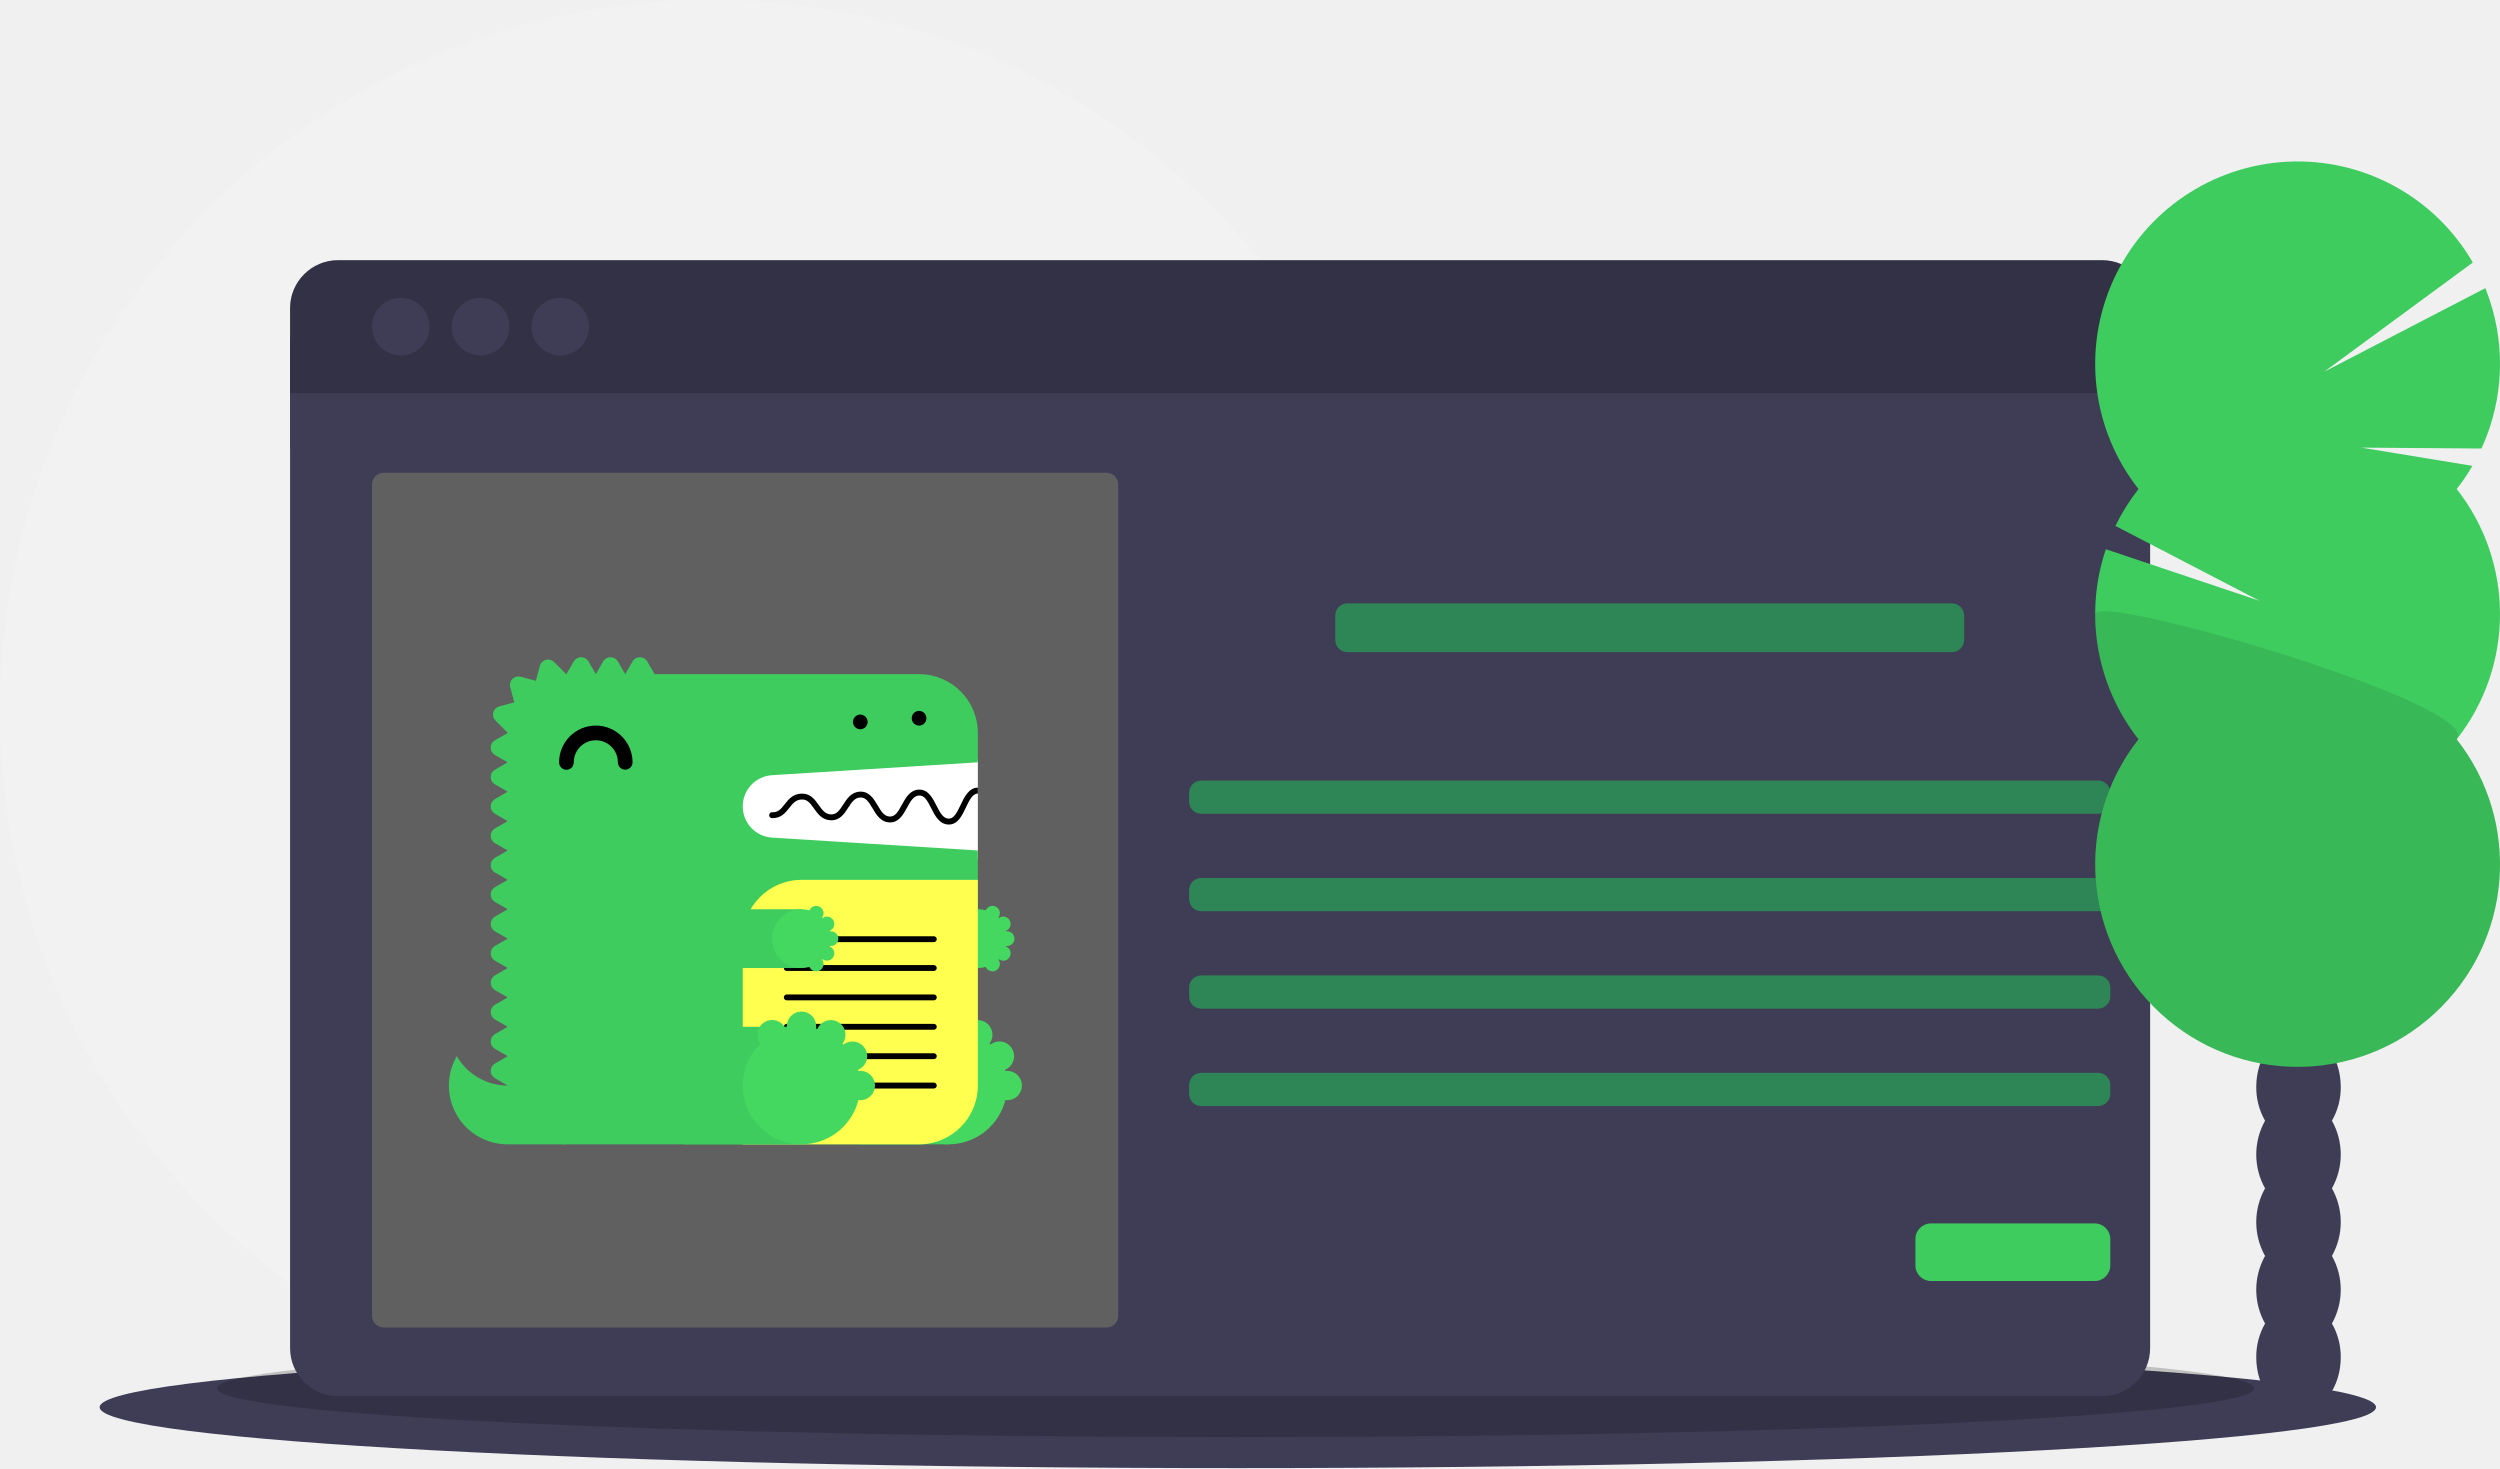
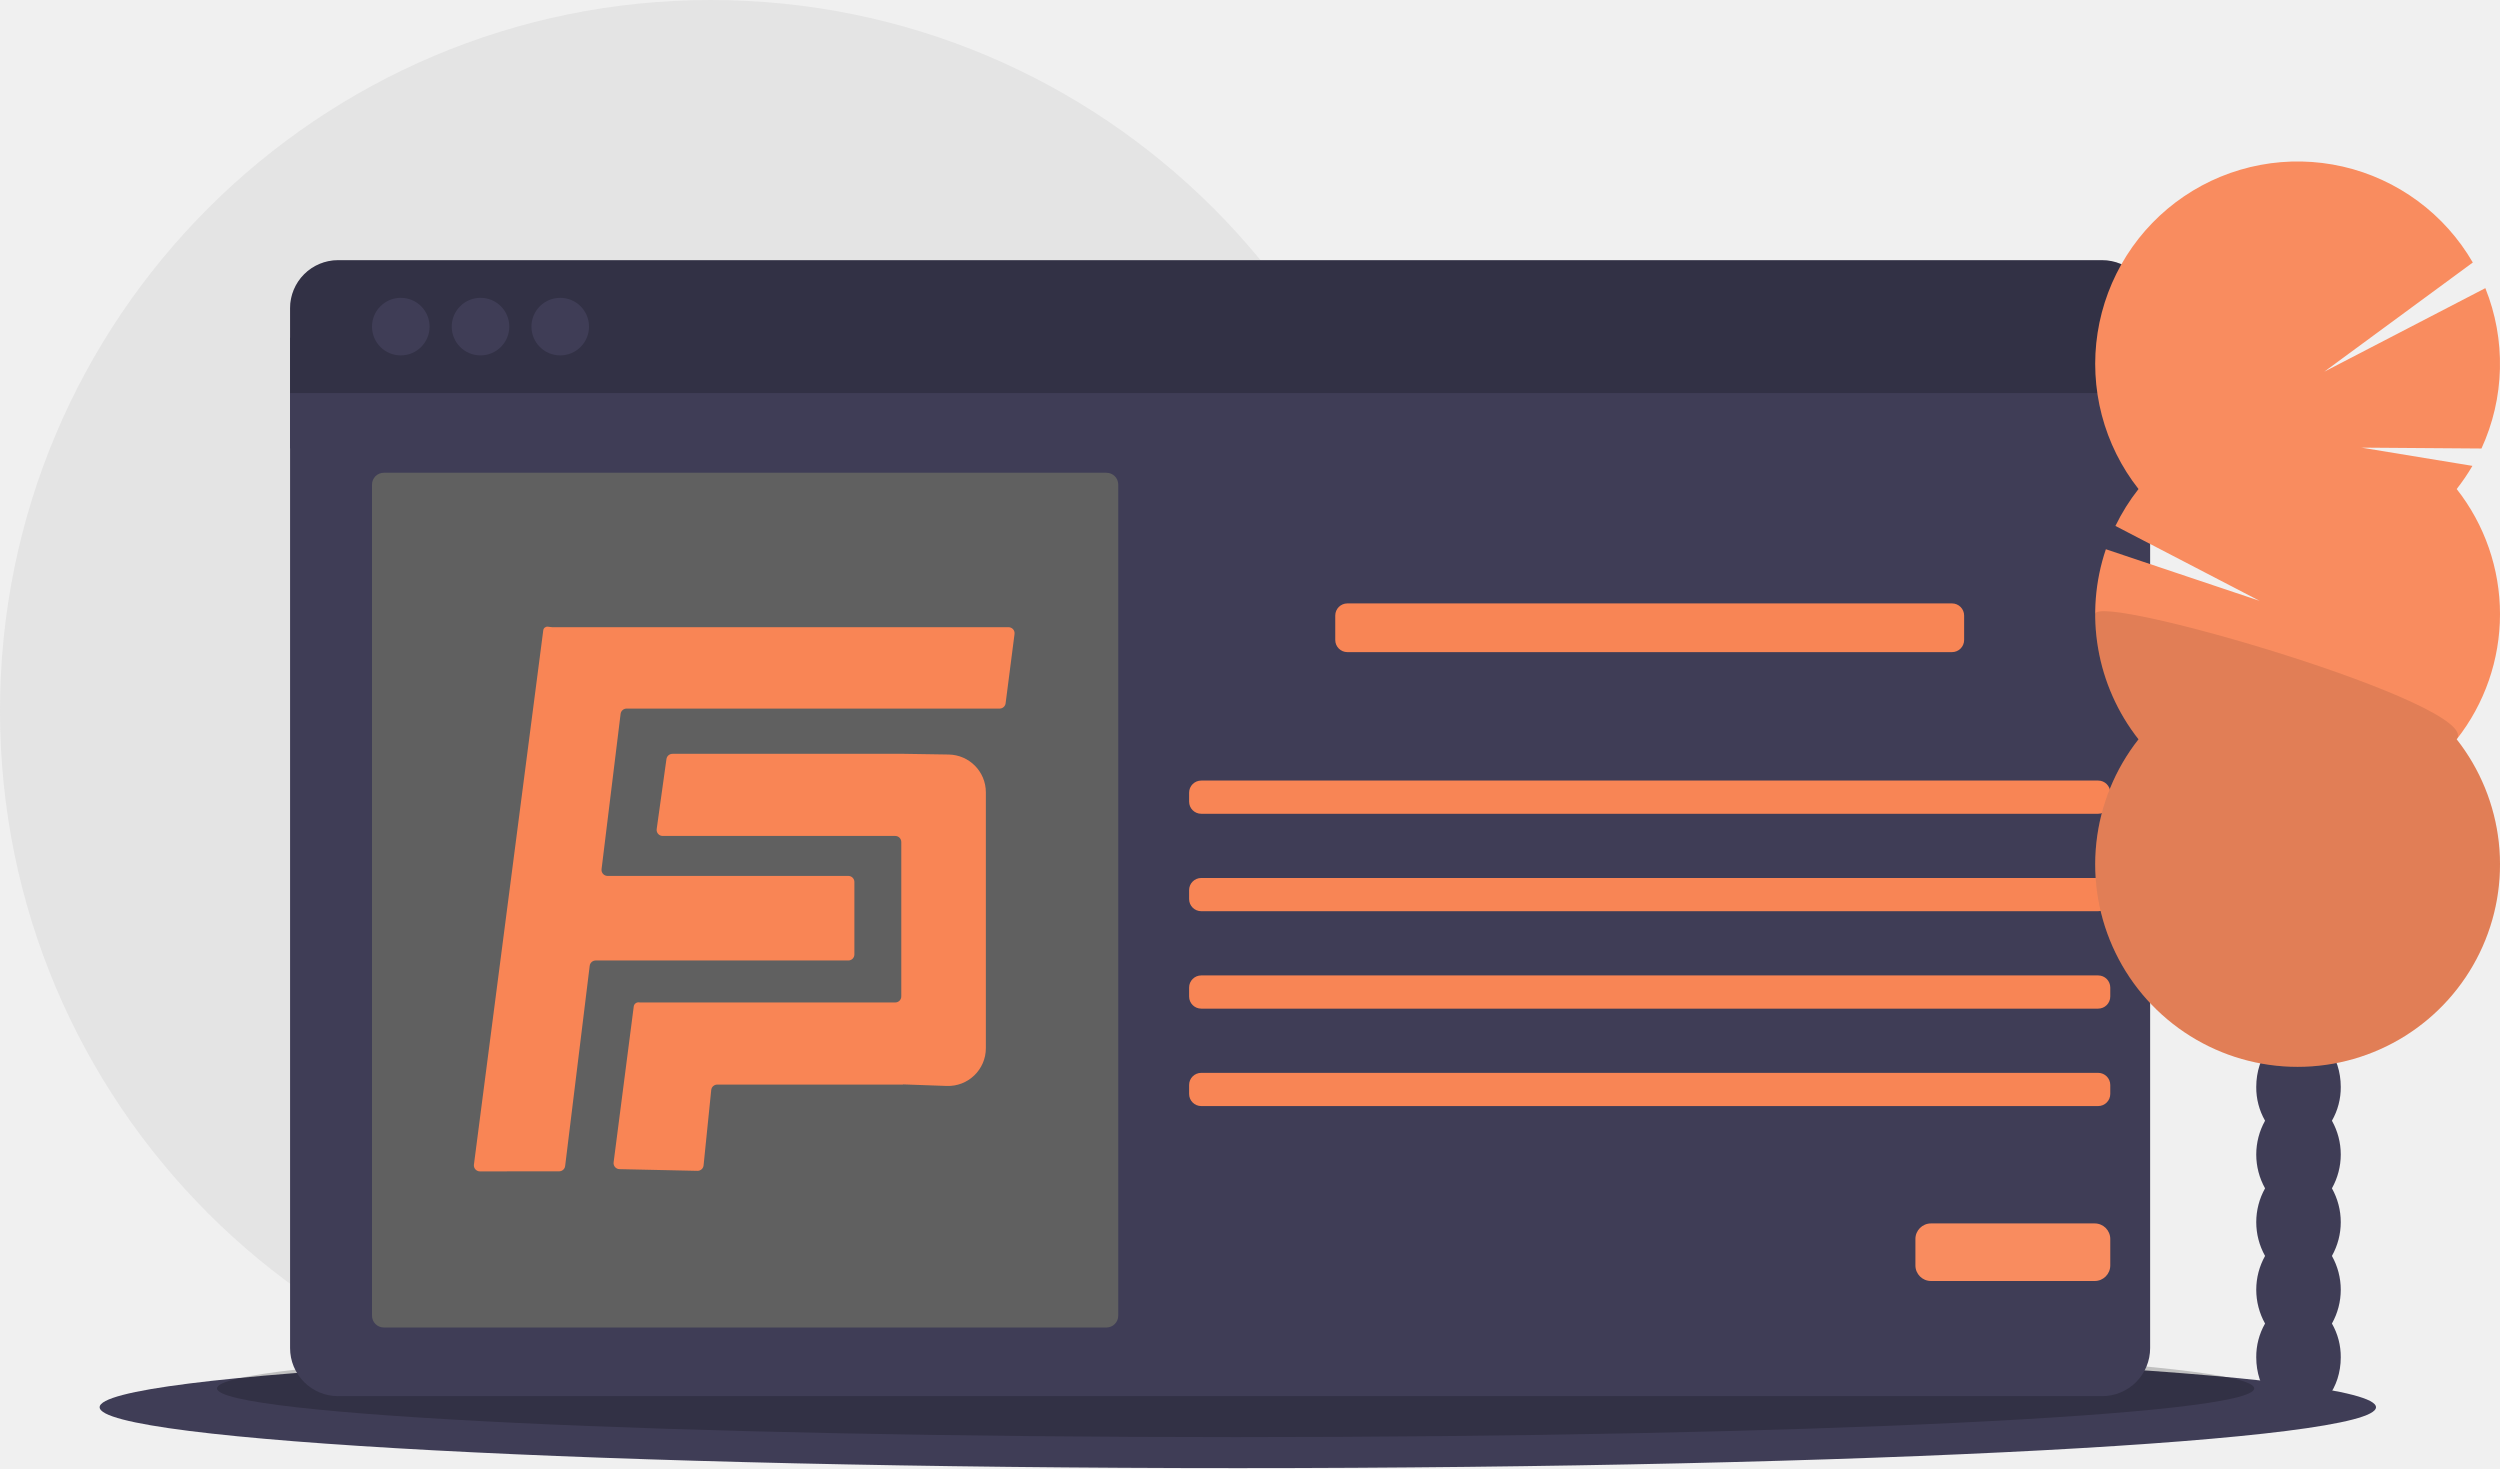
- <svg xmlns="http://www.w3.org/2000/svg" width="1129" height="663" viewBox="0 0 1129 663">
-   <circle cx="321" cy="321" r="321" fill="#f2f2f2" />
-   <ellipse cx="559" cy="635.5" rx="514" ry="27.5" fill="#3f3d56" />
-   <ellipse cx="558" cy="627" rx="460" ry="22" opacity="0.2" />
-   <rect x="131" y="152.5" width="840" height="50" fill="#3f3d56" />
-   <path d="M166.5,727.33A21.67,21.67,0,0,0,188.17,749H984.83A21.67,21.67,0,0,0,1006.5,727.33V296h-840Z" transform="translate(-35.5 -118.5)" fill="#3f3d56" />
-   <path d="M984.83,236H188.17A21.67,21.67,0,0,0,166.5,257.67V296h840V257.67A21.67,21.67,0,0,0,984.83,236Z" transform="translate(-35.5 -118.5)" fill="#3f3d56" />
-   <path d="M984.83,236H188.17A21.67,21.67,0,0,0,166.5,257.67V296h840V257.67A21.67,21.67,0,0,0,984.83,236Z" transform="translate(-35.5 -118.5)" opacity="0.2" />
-   <circle cx="181" cy="147.5" r="13" fill="#3f3d56" />
-   <circle cx="217" cy="147.5" r="13" fill="#3f3d56" />
-   <circle cx="253" cy="147.5" r="13" fill="#3f3d56" />
-   <rect x="168" y="213.5" width="337" height="386" rx="5.335" fill="#606060" />
-   <rect x="603" y="272.5" width="284" height="22" rx="5.476" fill="#2e8555" />
-   <rect x="537" y="352.5" width="416" height="15" rx="5.476" fill="#2e8555" />
-   <rect x="537" y="396.5" width="416" height="15" rx="5.476" fill="#2e8555" />
-   <rect x="537" y="440.5" width="416" height="15" rx="5.476" fill="#2e8555" />
-   <rect x="537" y="484.5" width="416" height="15" rx="5.476" fill="#2e8555" />
-   <rect x="865" y="552.5" width="88" height="26" rx="7.028" fill="#3ecc5f" />
-   <path d="M1088.603,624.616a30.114,30.114,0,0,0,3.983-15.266c0-13.797-8.544-24.981-19.083-24.981s-19.083,11.184-19.083,24.981a30.114,30.114,0,0,0,3.983,15.266,31.248,31.248,0,0,0,0,30.532,31.248,31.248,0,0,0,0,30.532,31.248,31.248,0,0,0,0,30.532,30.114,30.114,0,0,0-3.983,15.266c0,13.797,8.544,24.981,19.083,24.981s19.083-11.184,19.083-24.981a30.114,30.114,0,0,0-3.983-15.266,31.248,31.248,0,0,0,0-30.532,31.248,31.248,0,0,0,0-30.532,31.248,31.248,0,0,0,0-30.532Z" transform="translate(-35.5 -118.5)" fill="#3f3d56" />
-   <ellipse cx="1038.003" cy="460.318" rx="19.083" ry="24.981" fill="#3f3d56" />
-   <ellipse cx="1038.003" cy="429.786" rx="19.083" ry="24.981" fill="#3f3d56" />
-   <path d="M1144.939,339.345a91.611,91.611,0,0,0,7.107-10.461l-50.141-8.235,54.229.403a91.566,91.566,0,0,0,1.746-72.426l-72.754,37.741,67.097-49.321a91.413,91.413,0,1,0-150.971,102.298,91.458,91.458,0,0,0-10.425,16.669l65.087,33.814-69.4-23.292a91.46,91.46,0,0,0,14.738,85.837,91.406,91.406,0,1,0,143.689,0,91.418,91.418,0,0,0,0-113.029Z" transform="translate(-35.5 -118.5)" fill="#3ecc5f" fill-rule="evenodd" />
-   <path d="M981.688,395.859a91.013,91.013,0,0,0,19.561,56.514,91.406,91.406,0,1,0,143.689,0C1157.19,436.821,981.688,385.6,981.688,395.859Z" transform="translate(-35.5 -118.5)" opacity="0.1" />
-   <path d="M365.62,461.436H477.094v45.12H365.62Z" transform="translate(-35.5 -118.5)" fill="#fff" fill-rule="evenodd" />
-   <path d="M264.763,608.741a26.509,26.509,0,0,1-22.962-13.271,26.51,26.51,0,0,0,22.962,39.812H291.304V608.741Z" transform="translate(-35.5 -118.5)" fill="#3ecc5f" fill-rule="evenodd" />
-   <path d="M384.172,468.571l92.922-5.807V449.493a26.541,26.541,0,0,0-26.541-26.541H331.116l-3.318-5.746a3.83,3.83,0,0,0-6.635,0l-3.318,5.746-3.318-5.746a3.83,3.83,0,0,0-6.635,0l-3.318,5.746L301.257,417.205a3.83,3.83,0,0,0-6.635,0L291.304,422.951c-.029,0-.056.004-.086.004l-5.497-5.495a3.829,3.829,0,0,0-6.407,1.717l-1.817,6.773L270.607,424.103a3.83,3.83,0,0,0-4.691,4.693l1.845,6.891-6.771,1.814a3.832,3.832,0,0,0-1.72,6.41l5.497,5.497c0,.028-.004.056-.004.085l-5.746,3.318a3.83,3.83,0,0,0,0,6.635l5.746,3.318L259.016,466.081a3.83,3.83,0,0,0,0,6.635l5.746,3.318-5.746,3.318a3.83,3.83,0,0,0,0,6.635l5.746,3.318-5.746,3.318a3.83,3.83,0,0,0,0,6.635l5.746,3.318-5.746,3.318a3.83,3.83,0,0,0,0,6.635l5.746,3.318-5.746,3.318a3.83,3.83,0,0,0,0,6.635l5.746,3.318-5.746,3.318a3.83,3.83,0,0,0,0,6.635l5.746,3.318-5.746,3.318a3.83,3.83,0,0,0,0,6.635l5.746,3.318L259.016,558.976a3.83,3.83,0,0,0,0,6.635l5.746,3.318-5.746,3.318a3.83,3.83,0,0,0,0,6.635l5.746,3.318-5.746,3.318a3.83,3.83,0,0,0,0,6.635l5.746,3.318-5.746,3.318a3.83,3.83,0,0,0,0,6.635l5.746,3.318A26.541,26.541,0,0,0,291.304,635.283H450.553A26.541,26.541,0,0,0,477.094,608.741V502.575l-92.922-5.807a14.126,14.126,0,0,1,0-28.198" transform="translate(-35.5 -118.5)" fill="#3ecc5f" fill-rule="evenodd" />
-   <path d="M424.011,635.283h39.812V582.2H424.011Z" transform="translate(-35.5 -118.5)" fill="#3ecc5f" fill-rule="evenodd" />
-   <path d="M490.365,602.106a6.602,6.602,0,0,0-.848.085c-.05-.199-.098-.399-.154-.599A6.627,6.627,0,1,0,482.806,590.21q-.22-.225-.445-.446a6.624,6.624,0,1,0-11.397-6.564c-.196-.056-.394-.102-.591-.153a6.64,6.64,0,1,0-13.101,0c-.196.05-.394.097-.591.153a6.628,6.628,0,1,0-11.397,6.564,26.528,26.528,0,1,0,44.231,25.528,6.621,6.621,0,1,0,.848-13.186" transform="translate(-35.5 -118.5)" fill="#44d860" fill-rule="evenodd" />
-   <path d="M437.282,555.658H477.094V529.117H437.282Z" transform="translate(-35.5 -118.5)" fill="#3ecc5f" fill-rule="evenodd" />
-   <path d="M490.365,545.705a3.318,3.318,0,0,0,0-6.635,3.411,3.411,0,0,0-.423.042c-.027-.1-.049-.199-.077-.299a3.319,3.319,0,0,0-1.278-6.379,3.282,3.282,0,0,0-2.001.687q-.109-.113-.223-.223a3.282,3.282,0,0,0,.671-1.983,3.318,3.318,0,0,0-6.37-1.299,13.271,13.271,0,1,0,0,25.541,3.318,3.318,0,0,0,6.37-1.299,3.282,3.282,0,0,0-.671-1.983q.113-.109.223-.223a3.282,3.282,0,0,0,2.001.687,3.318,3.318,0,0,0,1.278-6.379c.028-.098.05-.199.077-.299a3.413,3.413,0,0,0,.423.042" transform="translate(-35.5 -118.5)" fill="#44d860" fill-rule="evenodd" />
-   <path d="M317.845,466.081a3.318,3.318,0,0,1-3.318-3.318,9.953,9.953,0,1,0-19.906,0,3.318,3.318,0,1,1-6.635,0,16.588,16.588,0,1,1,33.177,0,3.318,3.318,0,0,1-3.318,3.318" transform="translate(-35.5 -118.5)" fill-rule="evenodd" />
-   <path d="M370.928,635.283h79.624A26.541,26.541,0,0,0,477.094,608.741v-92.895H397.47a26.541,26.541,0,0,0-26.541,26.541Z" transform="translate(-35.5 -118.5)" fill="#ffff50" fill-rule="evenodd" />
-   <path d="M457.214,556.985H390.808a1.327,1.327,0,0,1,0-2.654h66.407a1.327,1.327,0,0,1,0,2.654m0,26.541H390.808a1.327,1.327,0,1,1,0-2.654h66.407a1.327,1.327,0,0,1,0,2.654m0,26.541H390.808a1.327,1.327,0,1,1,0-2.654h66.407a1.327,1.327,0,0,1,0,2.654m0-66.107H390.808a1.327,1.327,0,0,1,0-2.654h66.407a1.327,1.327,0,0,1,0,2.654m0,26.295H390.808a1.327,1.327,0,0,1,0-2.654h66.407a1.327,1.327,0,0,1,0,2.654m0,26.541H390.808a1.327,1.327,0,0,1,0-2.654h66.407a1.327,1.327,0,0,1,0,2.654M477.094,474.191c-.016,0-.029-.008-.045-.007-4.101.139-6.041,4.241-7.753,7.86-1.786,3.782-3.168,6.241-5.432,6.167-2.507-.09-3.94-2.922-5.458-5.919-1.744-3.442-3.734-7.347-7.913-7.201-4.042.138-5.989,3.708-7.706,6.857-1.827,3.355-3.071,5.395-5.469,5.3-2.557-.093-3.916-2.395-5.489-5.06-1.753-2.967-3.78-6.304-7.878-6.189-3.973.137-5.925,3.165-7.648,5.839-1.822,2.827-3.099,4.549-5.527,4.447-2.618-.093-3.971-2.004-5.535-4.216-1.757-2.486-3.737-5.299-7.823-5.162-3.886.133-5.838,2.614-7.559,4.801-1.635,2.076-2.912,3.718-5.612,3.615a1.328,1.328,0,1,0-.096,2.654c4.004.134,6.032-2.389,7.793-4.628,1.562-1.985,2.91-3.699,5.564-3.789,2.556-.109,3.754,1.48,5.567,4.041,1.721,2.434,3.675,5.194,7.605,5.336,4.118.138,6.099-2.939,7.854-5.663,1.569-2.434,2.922-4.535,5.507-4.624,2.379-.089,3.675,1.792,5.501,4.885,1.721,2.916,3.671,6.219,7.68,6.365,4.147.143,6.15-3.477,7.895-6.682,1.512-2.771,2.938-5.388,5.466-5.476,2.379-.056,3.62,2.117,5.456,5.746,1.715,3.388,3.659,7.226,7.73,7.373l.224.004c4.066,0,5.996-4.081,7.704-7.689,1.512-3.198,2.942-6.211,5.397-6.334Z" transform="translate(-35.5 -118.5)" fill-rule="evenodd" />
-   <path d="M344.387,635.283h53.083V582.2H344.387Z" transform="translate(-35.5 -118.5)" fill="#3ecc5f" fill-rule="evenodd" />
-   <path d="M424.011,602.106a6.602,6.602,0,0,0-.848.085c-.05-.199-.098-.399-.154-.599A6.627,6.627,0,1,0,416.452,590.21q-.22-.225-.445-.446a6.624,6.624,0,1,0-11.397-6.564c-.196-.056-.394-.102-.591-.153a6.64,6.64,0,1,0-13.101,0c-.196.05-.394.097-.591.153a6.628,6.628,0,1,0-11.397,6.564,26.528,26.528,0,1,0,44.231,25.528,6.621,6.621,0,1,0,.848-13.186" transform="translate(-35.5 -118.5)" fill="#44d860" fill-rule="evenodd" />
-   <path d="M344.387,555.658h53.083V529.117H344.387Z" transform="translate(-35.5 -118.5)" fill="#3ecc5f" fill-rule="evenodd" />
-   <path d="M410.74,545.705a3.318,3.318,0,1,0,0-6.635,3.411,3.411,0,0,0-.423.042c-.027-.1-.049-.199-.077-.299a3.319,3.319,0,0,0-1.278-6.379,3.282,3.282,0,0,0-2.001.687q-.109-.113-.223-.223a3.282,3.282,0,0,0,.671-1.983,3.318,3.318,0,0,0-6.37-1.299,13.271,13.271,0,1,0,0,25.541,3.318,3.318,0,0,0,6.37-1.299,3.282,3.282,0,0,0-.671-1.983q.113-.109.223-.223a3.282,3.282,0,0,0,2.001.687,3.318,3.318,0,0,0,1.278-6.379c.028-.098.05-.199.077-.299a3.413,3.413,0,0,0,.423.042" transform="translate(-35.5 -118.5)" fill="#44d860" fill-rule="evenodd" />
-   <path d="M424.011,447.834a3.603,3.603,0,0,1-.65-.066,3.344,3.344,0,0,1-.624-.186,3.447,3.447,0,0,1-.572-.305,5.027,5.027,0,0,1-.504-.411,3.887,3.887,0,0,1-.41-.504,3.275,3.275,0,0,1-.557-1.845,3.602,3.602,0,0,1,.066-.65,3.826,3.826,0,0,1,.184-.624,3.489,3.489,0,0,1,.307-.571,3.197,3.197,0,0,1,.914-.916,3.447,3.447,0,0,1,.572-.305,3.344,3.344,0,0,1,.624-.186,3.069,3.069,0,0,1,1.301,0,3.223,3.223,0,0,1,1.194.491,5.028,5.028,0,0,1,.504.411,4.88,4.88,0,0,1,.411.504,3.382,3.382,0,0,1,.305.571,3.478,3.478,0,0,1,.252,1.274A3.364,3.364,0,0,1,426.36,446.865a5.027,5.027,0,0,1-.504.411,3.306,3.306,0,0,1-1.845.557m26.541-1.659a3.388,3.388,0,0,1-2.35-.969,5.042,5.042,0,0,1-.41-.504,3.275,3.275,0,0,1-.557-1.845,3.387,3.387,0,0,1,.967-2.349,5.026,5.026,0,0,1,.504-.411,3.447,3.447,0,0,1,.572-.305,3.343,3.343,0,0,1,.624-.186,3.07,3.07,0,0,1,1.301,0,3.224,3.224,0,0,1,1.194.491,5.026,5.026,0,0,1,.504.411,3.388,3.388,0,0,1,.969,2.349,3.726,3.726,0,0,1-.066.65,3.374,3.374,0,0,1-.186.624,4.715,4.715,0,0,1-.305.571,4.88,4.88,0,0,1-.411.504,5.026,5.026,0,0,1-.504.411,3.305,3.305,0,0,1-1.845.557" transform="translate(-35.5 -118.5)" fill-rule="evenodd" />
+ <svg xmlns="http://www.w3.org/2000/svg" width="1129" height="663" viewBox="0 0 1129 663" fill="none">
+   <g clip-path="url(#clip0_307_509)">
+     <path d="M321 642C498.283 642 642 498.283 642 321C642 143.717 498.283 0 321 0C143.717 0 0 143.717 0 321C0 498.283 143.717 642 321 642Z" fill="#E4E4E4" />
+     <path d="M559 663C842.874 663 1073 650.688 1073 635.5C1073 620.312 842.874 608 559 608C275.126 608 45 620.312 45 635.5C45 650.688 275.126 663 559 663Z" fill="#3F3D56" />
+     <path opacity="0.2" d="M558 649C812.051 649 1018 639.15 1018 627C1018 614.85 812.051 605 558 605C303.949 605 98 614.85 98 627C98 639.15 303.949 649 558 649Z" fill="black" />
+     <path d="M971 152.5H131V202.5H971V152.5Z" fill="#3F3D56" />
+     <path d="M131 608.83C131 611.676 131.561 614.494 132.65 617.123C133.739 619.752 135.335 622.141 137.347 624.153C139.359 626.165 141.748 627.761 144.377 628.85C147.006 629.939 149.824 630.5 152.67 630.5H949.33C952.176 630.5 954.994 629.939 957.623 628.85C960.252 627.761 962.641 626.165 964.653 624.153C966.665 622.141 968.261 619.752 969.35 617.123C970.439 614.494 971 611.676 971 608.83V177.5H131V608.83Z" fill="#3F3D56" />
+     <path d="M949.33 117.5H152.67C149.824 117.5 147.006 118.061 144.377 119.15C141.748 120.239 139.359 121.835 137.347 123.847C135.335 125.859 133.739 128.248 132.65 130.877C131.561 133.506 131 136.324 131 139.17V177.5H971V139.17C971 136.324 970.439 133.506 969.35 130.877C968.261 128.248 966.665 125.859 964.653 123.847C962.641 121.835 960.252 120.239 957.623 119.15C954.994 118.061 952.176 117.5 949.33 117.5Z" fill="#3F3D56" />
+     <path opacity="0.2" d="M949.33 117.5H152.67C149.824 117.5 147.006 118.061 144.377 119.15C141.748 120.239 139.359 121.835 137.347 123.847C135.335 125.859 133.739 128.248 132.65 130.877C131.561 133.506 131 136.324 131 139.17V177.5H971V139.17C971 136.324 970.439 133.506 969.35 130.877C968.261 128.248 966.665 125.859 964.653 123.847C962.641 121.835 960.252 120.239 957.623 119.15C954.994 118.061 952.176 117.5 949.33 117.5Z" fill="black" />
+     <path d="M181 160.5C188.18 160.5 194 154.68 194 147.5C194 140.32 188.18 134.5 181 134.5C173.82 134.5 168 140.32 168 147.5C168 154.68 173.82 160.5 181 160.5Z" fill="#3F3D56" />
+     <path d="M217 160.5C224.18 160.5 230 154.68 230 147.5C230 140.32 224.18 134.5 217 134.5C209.82 134.5 204 140.32 204 147.5C204 154.68 209.82 160.5 217 160.5Z" fill="#3F3D56" />
+     <path d="M253 160.5C260.18 160.5 266 154.68 266 147.5C266 140.32 260.18 134.5 253 134.5C245.82 134.5 240 140.32 240 147.5C240 154.68 245.82 160.5 253 160.5Z" fill="#3F3D56" />
+     <path d="M499.665 213.5H173.335C170.389 213.5 168 215.889 168 218.835V594.165C168 597.111 170.389 599.5 173.335 599.5H499.665C502.611 599.5 505 597.111 505 594.165V218.835C505 215.889 502.611 213.5 499.665 213.5Z" fill="#606060" />
+     <path d="M881.524 272.5H608.476C605.452 272.5 603 274.952 603 277.976V289.024C603 292.048 605.452 294.5 608.476 294.5H881.524C884.548 294.5 887 292.048 887 289.024V277.976C887 274.952 884.548 272.5 881.524 272.5Z" fill="#F88555" />
+     <path d="M947.524 352.5H542.476C539.452 352.5 537 354.952 537 357.976V362.024C537 365.048 539.452 367.5 542.476 367.5H947.524C950.548 367.5 953 365.048 953 362.024V357.976C953 354.952 950.548 352.5 947.524 352.5Z" fill="#F88555" />
+     <path d="M947.524 396.5H542.476C539.452 396.5 537 398.952 537 401.976V406.024C537 409.048 539.452 411.5 542.476 411.5H947.524C950.548 411.5 953 409.048 953 406.024V401.976C953 398.952 950.548 396.5 947.524 396.5Z" fill="#F88555" />
+     <path d="M947.524 440.5H542.476C539.452 440.5 537 442.952 537 445.976V450.024C537 453.048 539.452 455.5 542.476 455.5H947.524C950.548 455.5 953 453.048 953 450.024V445.976C953 442.952 950.548 440.5 947.524 440.5Z" fill="#F88555" />
+     <path d="M947.524 484.5H542.476C539.452 484.5 537 486.952 537 489.976V494.024C537 497.048 539.452 499.5 542.476 499.5H947.524C950.548 499.5 953 497.048 953 494.024V489.976C953 486.952 950.548 484.5 947.524 484.5Z" fill="#F88555" />
+     <path d="M945.972 552.5H872.028C868.146 552.5 865 555.646 865 559.528V571.472C865 575.354 868.146 578.5 872.028 578.5H945.972C949.854 578.5 953 575.354 953 571.472V559.528C953 555.646 949.854 552.5 945.972 552.5Z" fill="#F98C5F" />
+     <path d="M1053.1 506.116C1055.76 501.472 1057.14 496.202 1057.09 490.85C1057.09 477.053 1048.54 465.869 1038 465.869C1027.46 465.869 1018.92 477.053 1018.92 490.85C1018.87 496.202 1020.24 501.472 1022.9 506.116C1020.29 510.78 1018.92 516.036 1018.92 521.382C1018.92 526.728 1020.29 531.984 1022.9 536.648C1020.29 541.312 1018.92 546.569 1018.92 551.914C1018.92 557.26 1020.29 562.516 1022.9 567.18C1020.29 571.844 1018.92 577.101 1018.92 582.446C1018.92 587.792 1020.29 593.048 1022.9 597.712C1020.24 602.356 1018.87 607.626 1018.92 612.978C1018.92 626.775 1027.46 637.959 1038 637.959C1048.54 637.959 1057.09 626.775 1057.09 612.978C1057.14 607.626 1055.76 602.356 1053.1 597.712C1055.71 593.048 1057.09 587.792 1057.09 582.446C1057.09 577.101 1055.71 571.844 1053.1 567.18C1055.71 562.516 1057.09 557.26 1057.09 551.914C1057.09 546.569 1055.71 541.312 1053.1 536.648C1055.71 531.984 1057.09 526.728 1057.09 521.382C1057.09 516.036 1055.71 510.78 1053.1 506.116Z" fill="#3F3D56" />
+     <path d="M1038 485.299C1048.54 485.299 1057.09 474.114 1057.09 460.318C1057.09 446.521 1048.54 435.337 1038 435.337C1027.46 435.337 1018.92 446.521 1018.92 460.318C1018.92 474.114 1027.46 485.299 1038 485.299Z" fill="#3F3D56" />
+     <path d="M1038 454.766C1048.54 454.766 1057.09 443.582 1057.09 429.785C1057.09 415.989 1048.54 404.805 1038 404.805C1027.46 404.805 1018.92 415.989 1018.92 429.785C1018.92 443.582 1027.46 454.766 1038 454.766Z" fill="#3F3D56" />
+     <path fill-rule="evenodd" clip-rule="evenodd" d="M1109.44 220.845C1112.05 217.526 1114.42 214.03 1116.55 210.384L1066.4 202.149L1120.63 202.552C1125.84 191.234 1128.67 178.972 1128.97 166.519C1129.27 154.066 1127.03 141.682 1122.38 130.126L1049.62 167.868L1116.72 118.547C1110.43 107.684 1101.98 98.232 1091.88 90.78C1081.78 83.328 1070.26 78.035 1058.03 75.231C1045.79 72.427 1033.11 72.172 1020.78 74.481C1008.44 76.791 996.713 81.617 986.323 88.657C975.933 95.697 967.105 104.801 960.387 115.402C953.669 126.003 949.206 137.873 947.276 150.274C945.346 162.675 945.99 175.341 949.169 187.482C952.347 199.623 957.991 210.98 965.75 220.845C961.686 226.01 958.191 231.599 955.325 237.514L1020.41 271.329L951.011 248.037C946.139 262.442 944.934 277.834 947.508 292.822C950.081 307.809 956.351 321.919 965.75 333.873C955.145 347.356 948.548 363.551 946.713 380.606C944.878 397.661 947.88 414.889 955.374 430.319C962.869 445.749 974.554 458.758 989.093 467.86C1003.63 476.962 1020.44 481.789 1037.59 481.789C1054.75 481.789 1071.56 476.962 1086.1 467.86C1100.63 458.758 1112.32 445.749 1119.81 430.319C1127.31 414.889 1130.31 397.661 1128.48 380.606C1126.64 363.551 1120.04 347.356 1109.44 333.873C1122.11 317.761 1129 297.857 1129 277.359C1129 256.861 1122.11 236.957 1109.44 220.845Z" fill="#F98C5F" />
+     <path opacity="0.1" d="M946.188 277.359C946.157 297.863 953.05 317.776 965.75 333.873C955.145 347.356 948.548 363.551 946.713 380.606C944.878 397.661 947.879 414.889 955.374 430.319C962.868 445.749 974.554 458.758 989.093 467.86C1003.63 476.962 1020.44 481.789 1037.59 481.789C1054.75 481.789 1071.56 476.962 1086.1 467.86C1100.63 458.758 1112.32 445.749 1119.81 430.319C1127.31 414.889 1130.31 397.661 1128.48 380.606C1126.64 363.551 1120.04 347.356 1109.44 333.873C1121.69 318.321 946.188 267.1 946.188 277.359Z" fill="black" />
+     <path fill-rule="evenodd" clip-rule="evenodd" d="M282.97 319.998C281.592 319.998 280.43 321.026 280.262 322.394L271.663 392.506C271.463 394.132 272.732 395.566 274.37 395.566H383.111C384.617 395.566 385.839 396.788 385.839 398.294V431.03C385.839 432.537 384.617 433.758 383.111 433.758H269.017C267.638 433.758 266.477 434.786 266.309 436.154L255.218 526.573C255.051 527.941 253.89 528.968 252.513 528.969L216.731 529C215.084 529.001 213.811 527.554 214.023 525.921L245.343 284.612C245.473 283.609 246.385 282.896 247.39 283.012L249.447 283.25C249.45 283.251 249.452 283.249 249.452 283.246V283.246C249.452 283.243 249.454 283.241 249.457 283.241H455.457C457.102 283.241 458.372 284.686 458.162 286.317L454.133 317.619C453.958 318.979 452.799 319.998 451.427 319.998L282.97 319.998ZM445.212 357.803C445.212 348.484 437.735 340.89 428.417 340.744L407.03 340.41C407.024 340.41 407.02 340.414 407.02 340.42V340.42C407.02 340.425 407.016 340.43 407.01 340.43H303.67C302.309 340.43 301.156 341.433 300.968 342.781L296.56 374.411C296.331 376.051 297.605 377.515 299.262 377.515H404.292C405.799 377.515 407.02 378.737 407.02 380.243V449.985C407.02 451.491 405.799 452.712 404.292 452.712H289.039C288.921 452.712 288.803 452.703 288.686 452.683V452.683C287.483 452.484 286.354 453.322 286.198 454.532L277.109 524.911C276.901 526.519 278.134 527.952 279.755 527.987L314.96 528.751C316.382 528.782 317.589 527.715 317.733 526.3L321.189 492.25C321.33 490.858 322.503 489.798 323.903 489.798H407.719C407.743 489.798 407.763 489.778 407.763 489.754V489.754C407.763 489.729 407.784 489.709 407.809 489.71L427.542 490.414C437.197 490.759 445.212 483.025 445.212 473.364L445.212 357.803Z" fill="#F98555" />
+   </g>
+   <defs>
+     <clipPath id="clip0_307_509">
+       <rect width="1129" height="663" fill="white" />
+     </clipPath>
+   </defs>
</svg>
